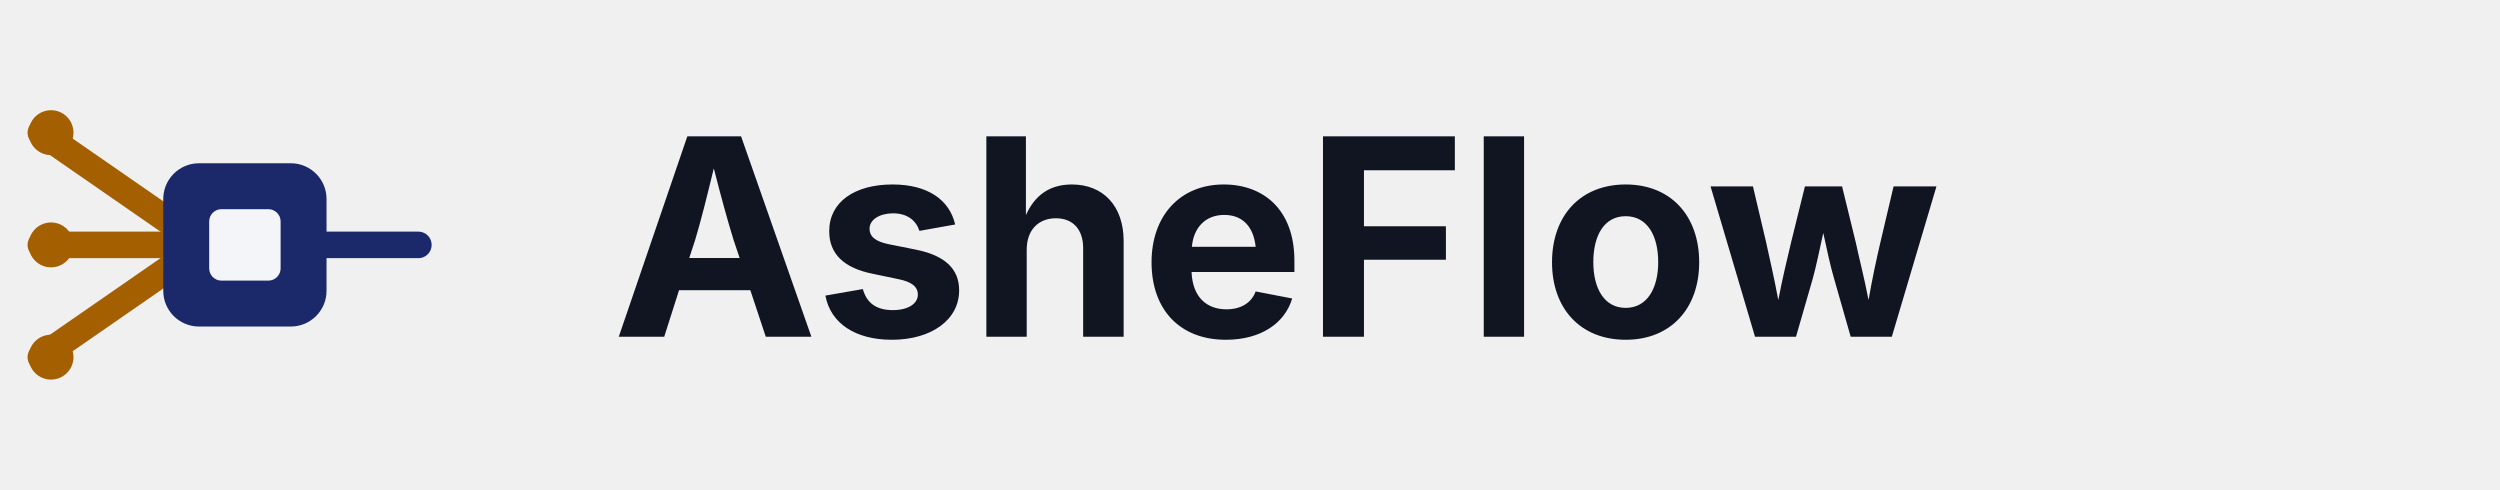
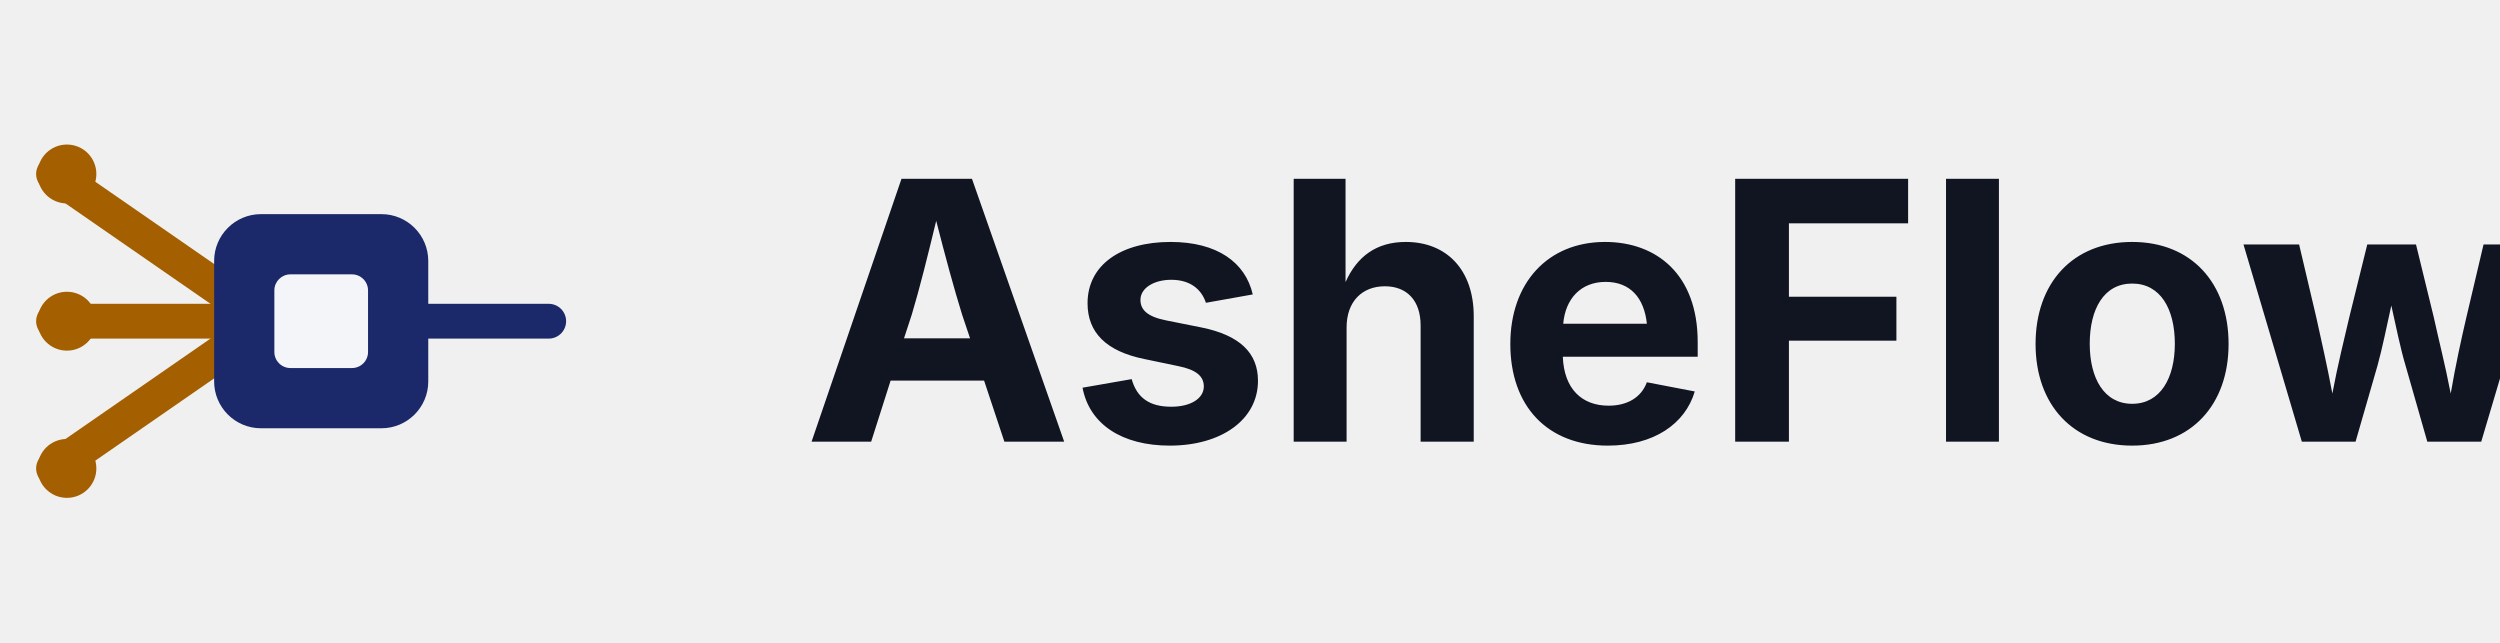
- <svg xmlns="http://www.w3.org/2000/svg" viewBox="0 0 245 48" fill="none" role="img" aria-label="AsheFlow">
+ <svg xmlns="http://www.w3.org/2000/svg" viewBox="0 0 186.8 48" fill="none" role="img" aria-label="AsheFlow">
  <line x1="4" y1="13" x2="17" y2="22" stroke="hsl(35 100% 32%)" stroke-width="2.6" stroke-linecap="round" />
  <line x1="4" y1="24" x2="17" y2="24" stroke="hsl(35 100% 32%)" stroke-width="2.6" stroke-linecap="round" />
  <line x1="4" y1="35" x2="17" y2="26" stroke="hsl(35 100% 32%)" stroke-width="2.6" stroke-linecap="round" />
  <circle cx="5" cy="13" r="2.2" fill="hsl(35 100% 32%)" />
  <circle cx="5" cy="24" r="2.2" fill="hsl(35 100% 32%)" />
  <circle cx="5" cy="35" r="2.2" fill="hsl(35 100% 32%)" />
  <rect x="16" y="16" width="16" height="16" rx="3.5" fill="hsl(229 60% 26%)" />
  <rect x="20.5" y="20.5" width="7" height="7" rx="1.2" fill="white" opacity="0.95" />
  <line x1="32" y1="24" x2="41" y2="24" stroke="hsl(229 60% 26%)" stroke-width="2.6" stroke-linecap="round" />
-   <text x="60" y="33" font-family="Sora, Inter, system-ui, sans-serif" font-size="27" font-weight="700" fill="hsl(224 35% 10%)">AsheFlow</text>
+   <text x="60" y="33" font-family="Sora, Inter, system-ui, sans-serif" font-size="27" font-weight="700" textLength="124" lengthAdjust="spacingAndGlyphs" fill="hsl(224 35% 10%)">AsheFlow</text>
</svg>
